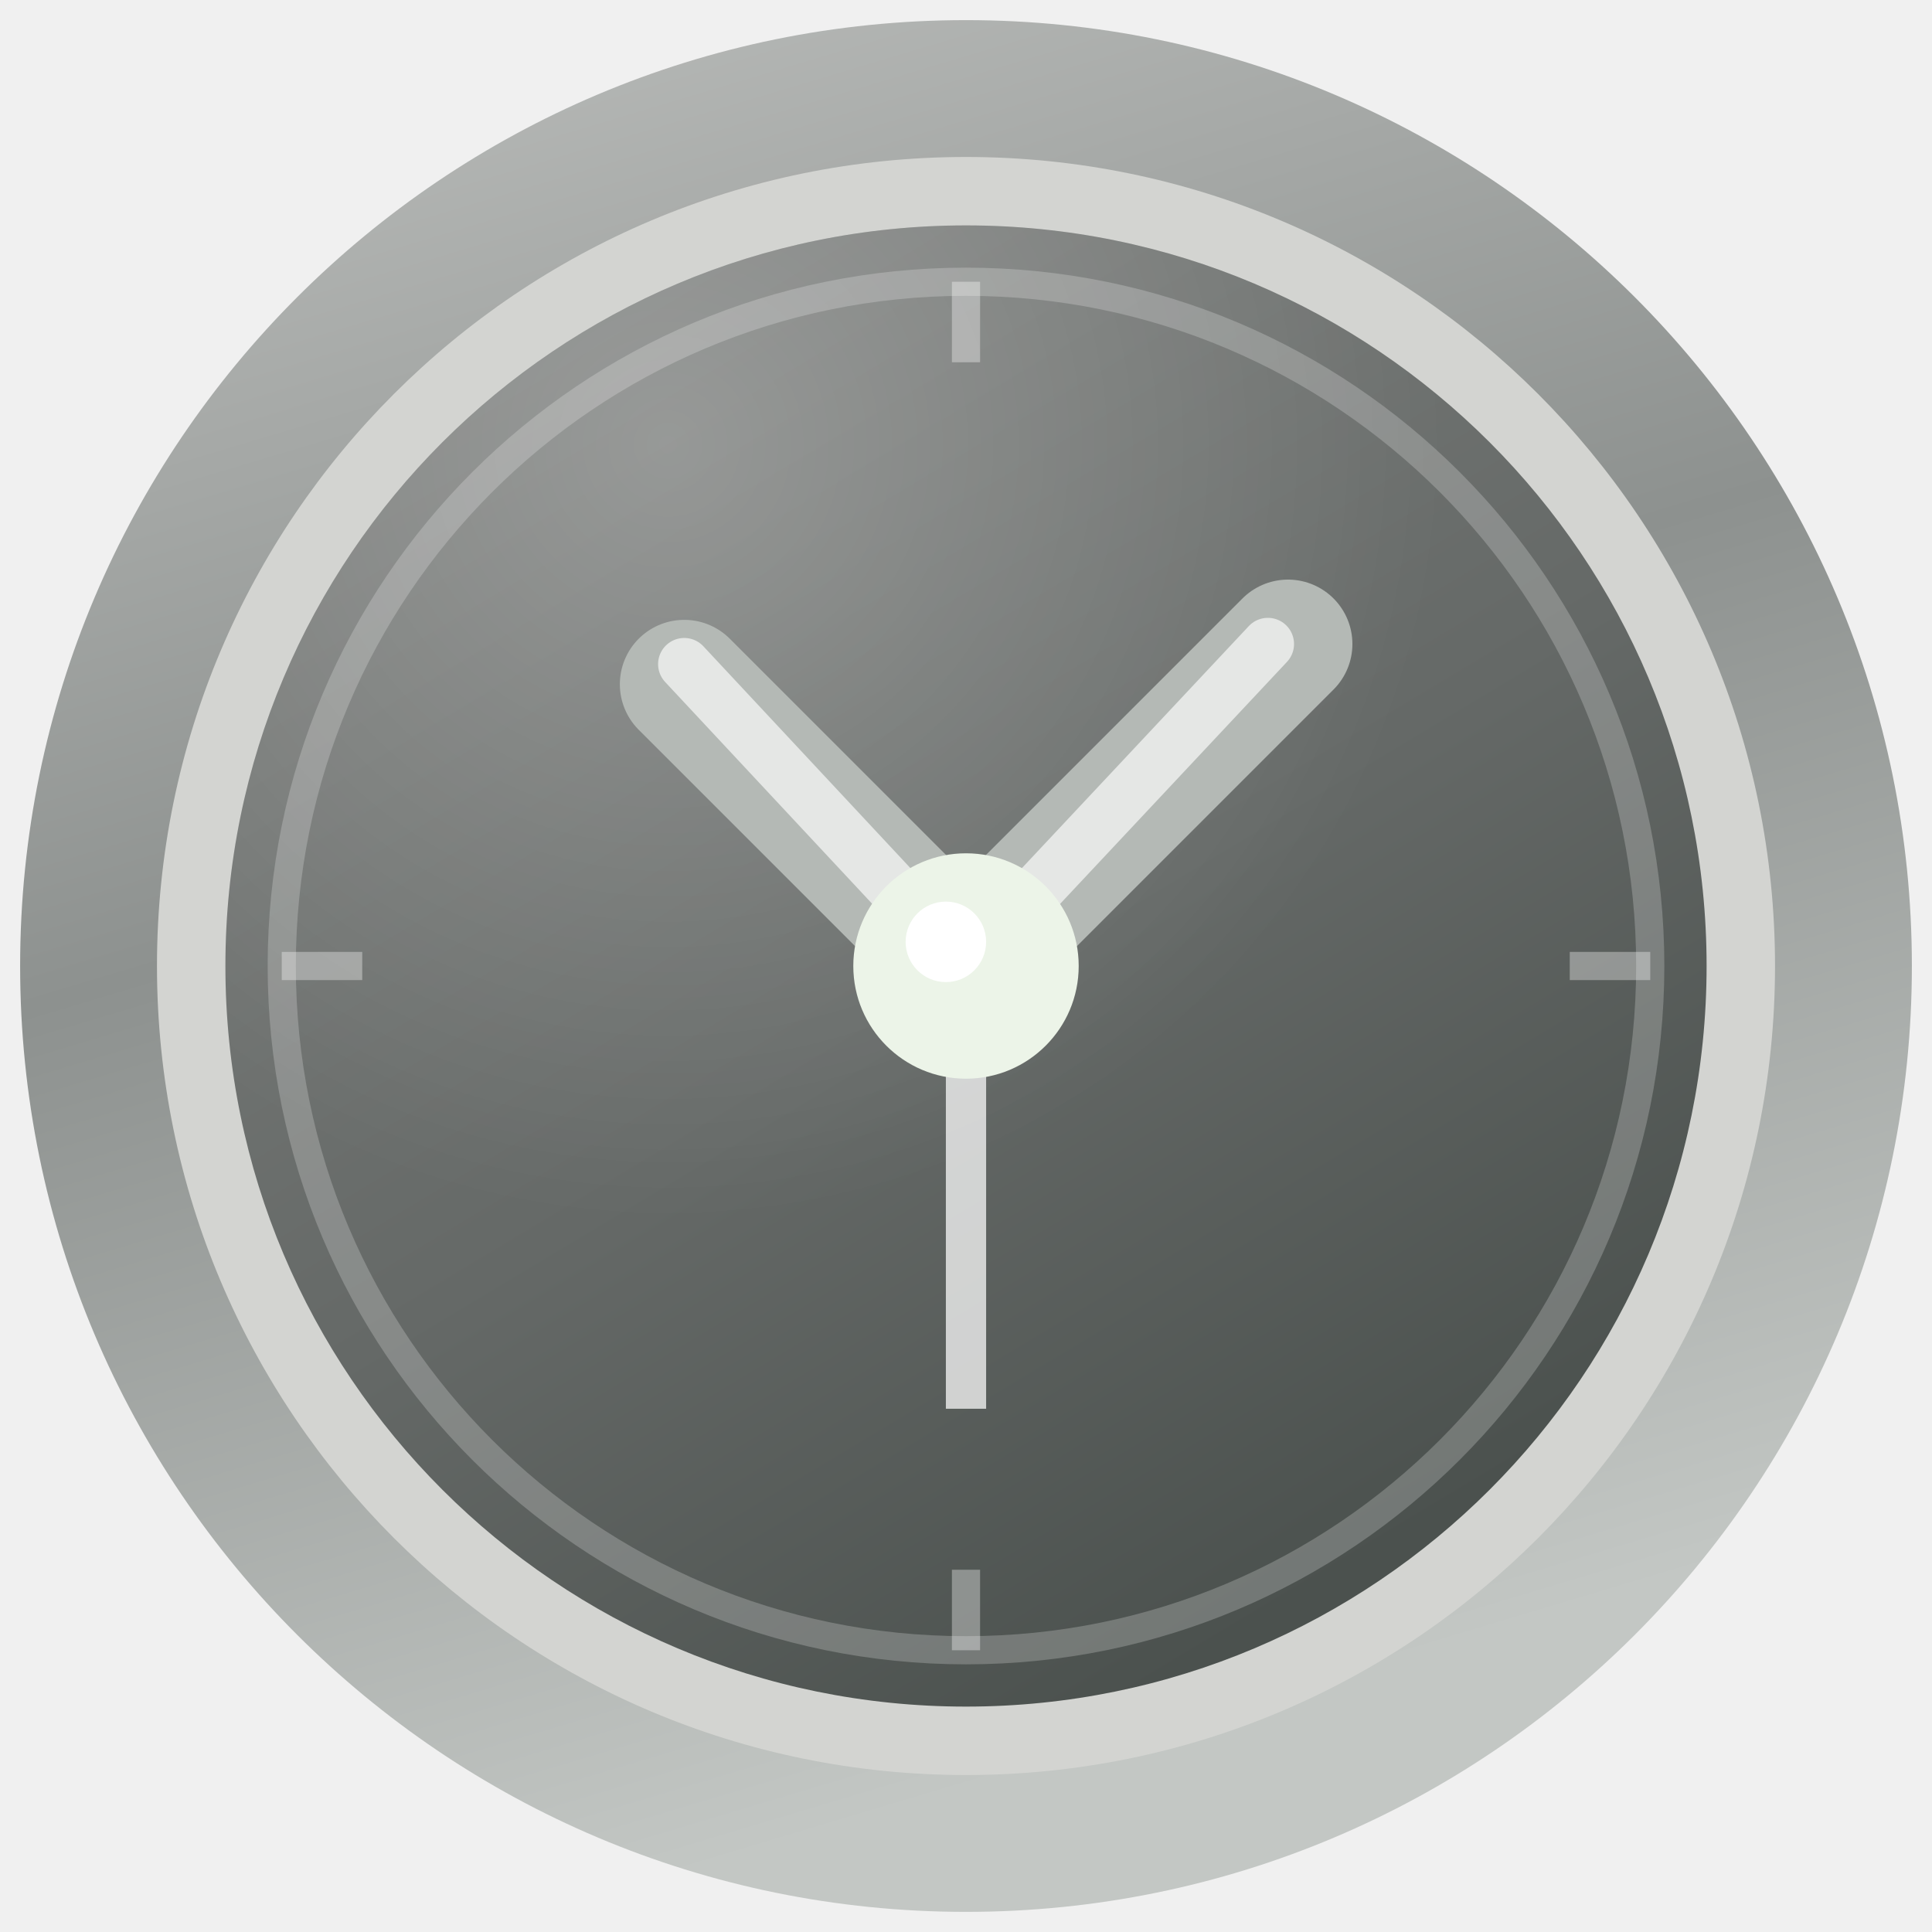
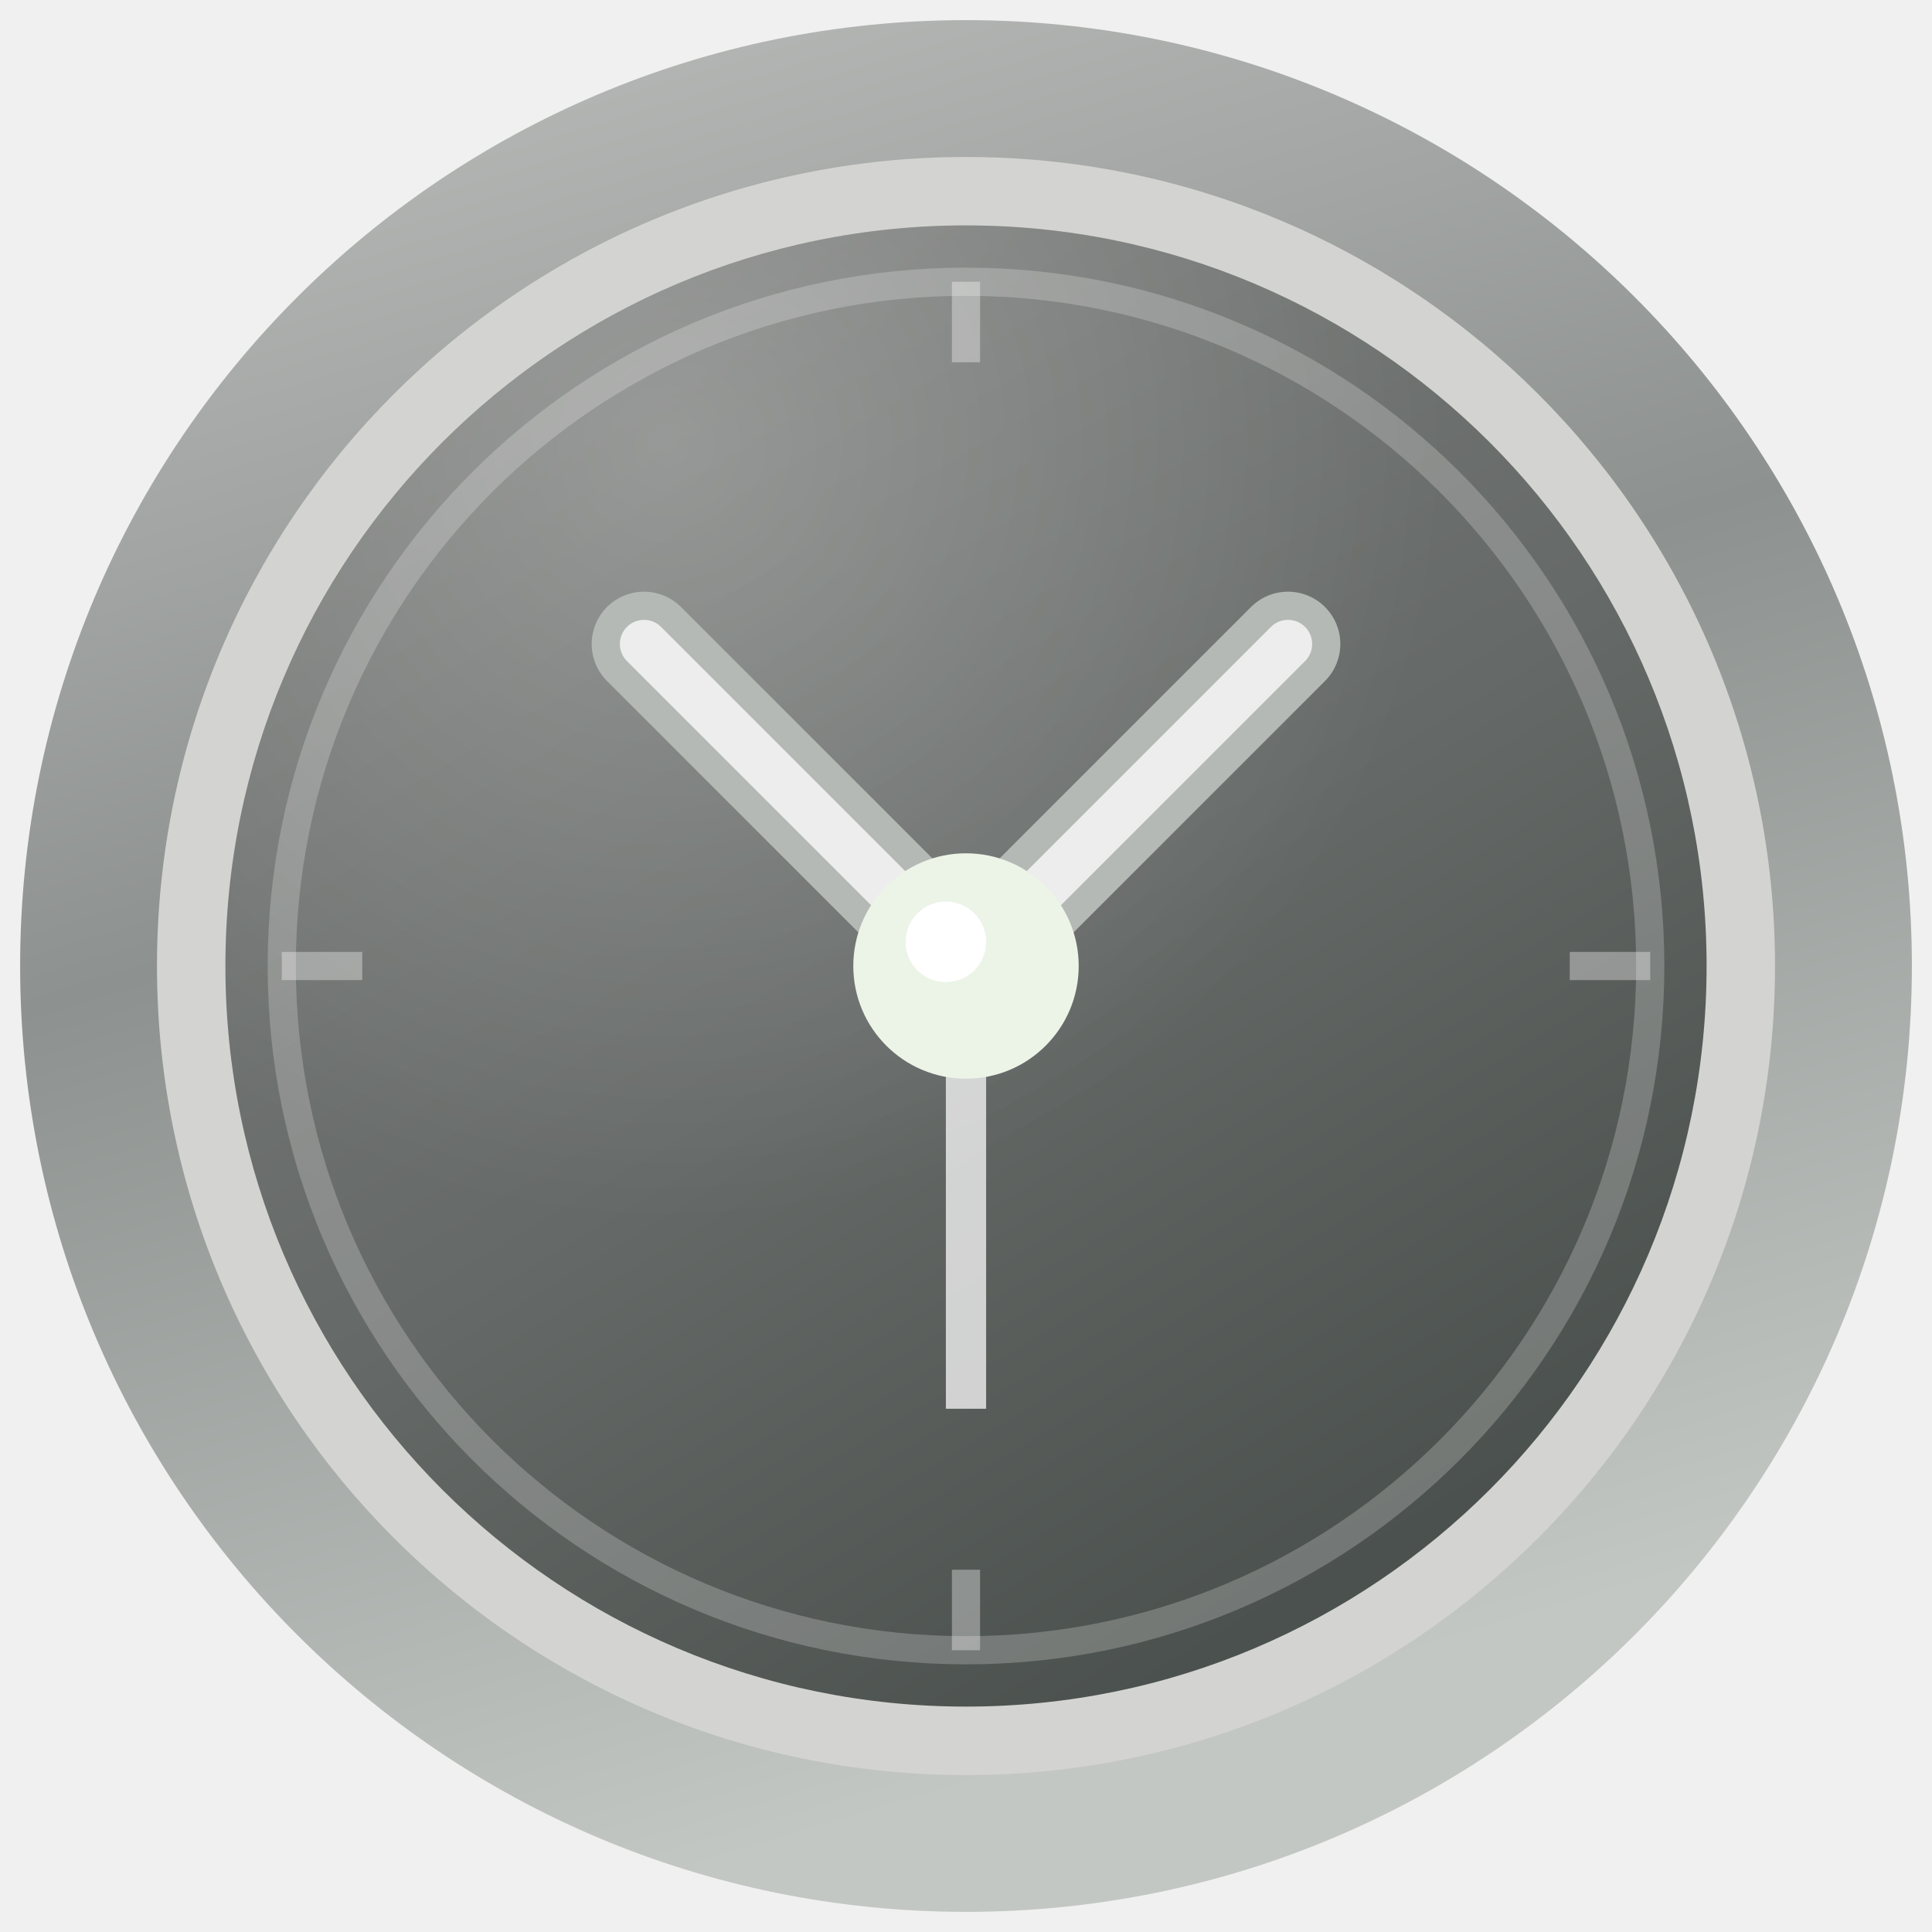
<svg xmlns="http://www.w3.org/2000/svg" viewBox="0 0 48 48">
  <defs>
    <linearGradient id="rim" x1="0" y1="0" x2=".3" y2="1">
      <stop stop-color="#bdbfbd" />
      <stop offset=".48" stop-color="#8d918f" />
      <stop offset="1" stop-color="#c3c7c4" />
    </linearGradient>
    <linearGradient id="face" x1="0" y1="0" x2=".6" y2="1">
      <stop stop-color="#818381" />
      <stop offset=".6" stop-color="#656967" />
      <stop offset="1" stop-color="#4b514e" />
    </linearGradient>
    <radialGradient id="sheen" cx=".3" cy=".15" r=".8">
      <stop stop-color="#fff" stop-opacity=".24" />
      <stop offset=".65" stop-color="#fff" stop-opacity="0" />
    </radialGradient>
  </defs>
  <circle cx="24" cy="24" r="23.5" fill="url(#rim)" />
  <circle cx="24" cy="24" r="20.1" fill="#d3d4d1" />
  <circle cx="24" cy="24" r="18.4" fill="url(#face)" />
  <circle cx="24" cy="24" r="17" fill="none" stroke="#fff" stroke-opacity=".22" stroke-width=".7" />
  <path d="M24 7v2M24 39v2M7 24h2M39 24h2" fill="none" stroke="#fff" stroke-opacity=".35" stroke-width=".7" />
  <circle cx="24" cy="24" r="18.4" fill="url(#sheen)" />
-   <path d="m17 17 7 7 8-8" fill="none" stroke="#b4b9b5" stroke-width="3.2" stroke-linecap="round" stroke-linejoin="round" />
-   <path d="m17 16.5 7 7.5 7.5-8" fill="none" stroke="#fff" stroke-opacity=".65" stroke-width="1.3" stroke-linecap="round" />
+   <path d="M16 16 24 24 32 16" fill="none" stroke="#b4b9b5" stroke-width="2.6" stroke-linecap="round" stroke-linejoin="round" />
+   <path d="M16 16 24 24 32 16" fill="none" stroke="#fff" stroke-opacity=".75" stroke-width="1.2" stroke-linecap="round" stroke-linejoin="round" />
  <path d="M24 24v11" stroke="#fff" stroke-opacity=".72" stroke-width="1" />
  <circle cx="24" cy="24" r="2.8" fill="#ecf4e8" />
  <circle cx="23.5" cy="23.4" r="1" fill="#fff" />
</svg>
